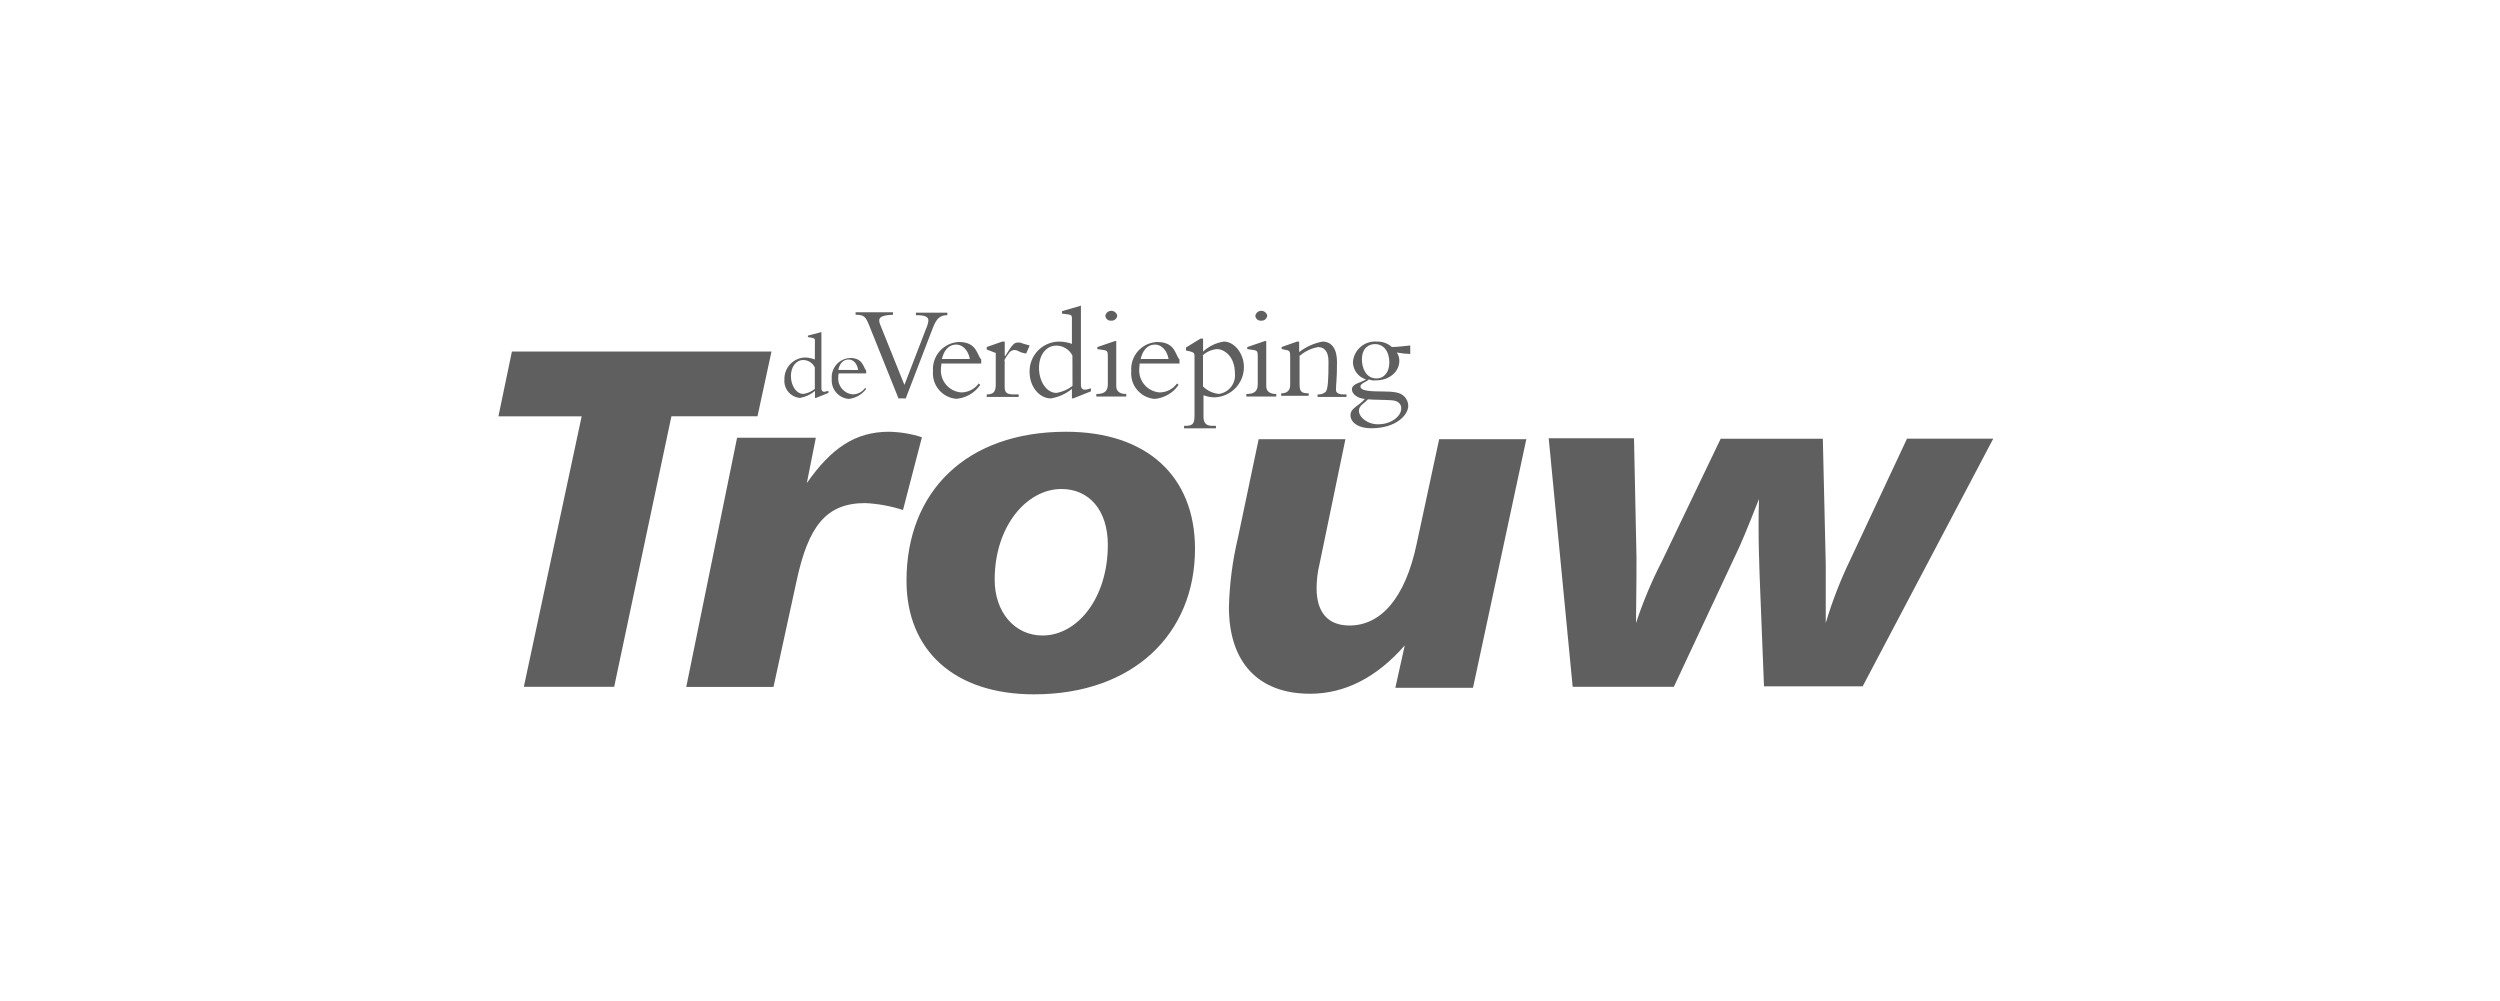
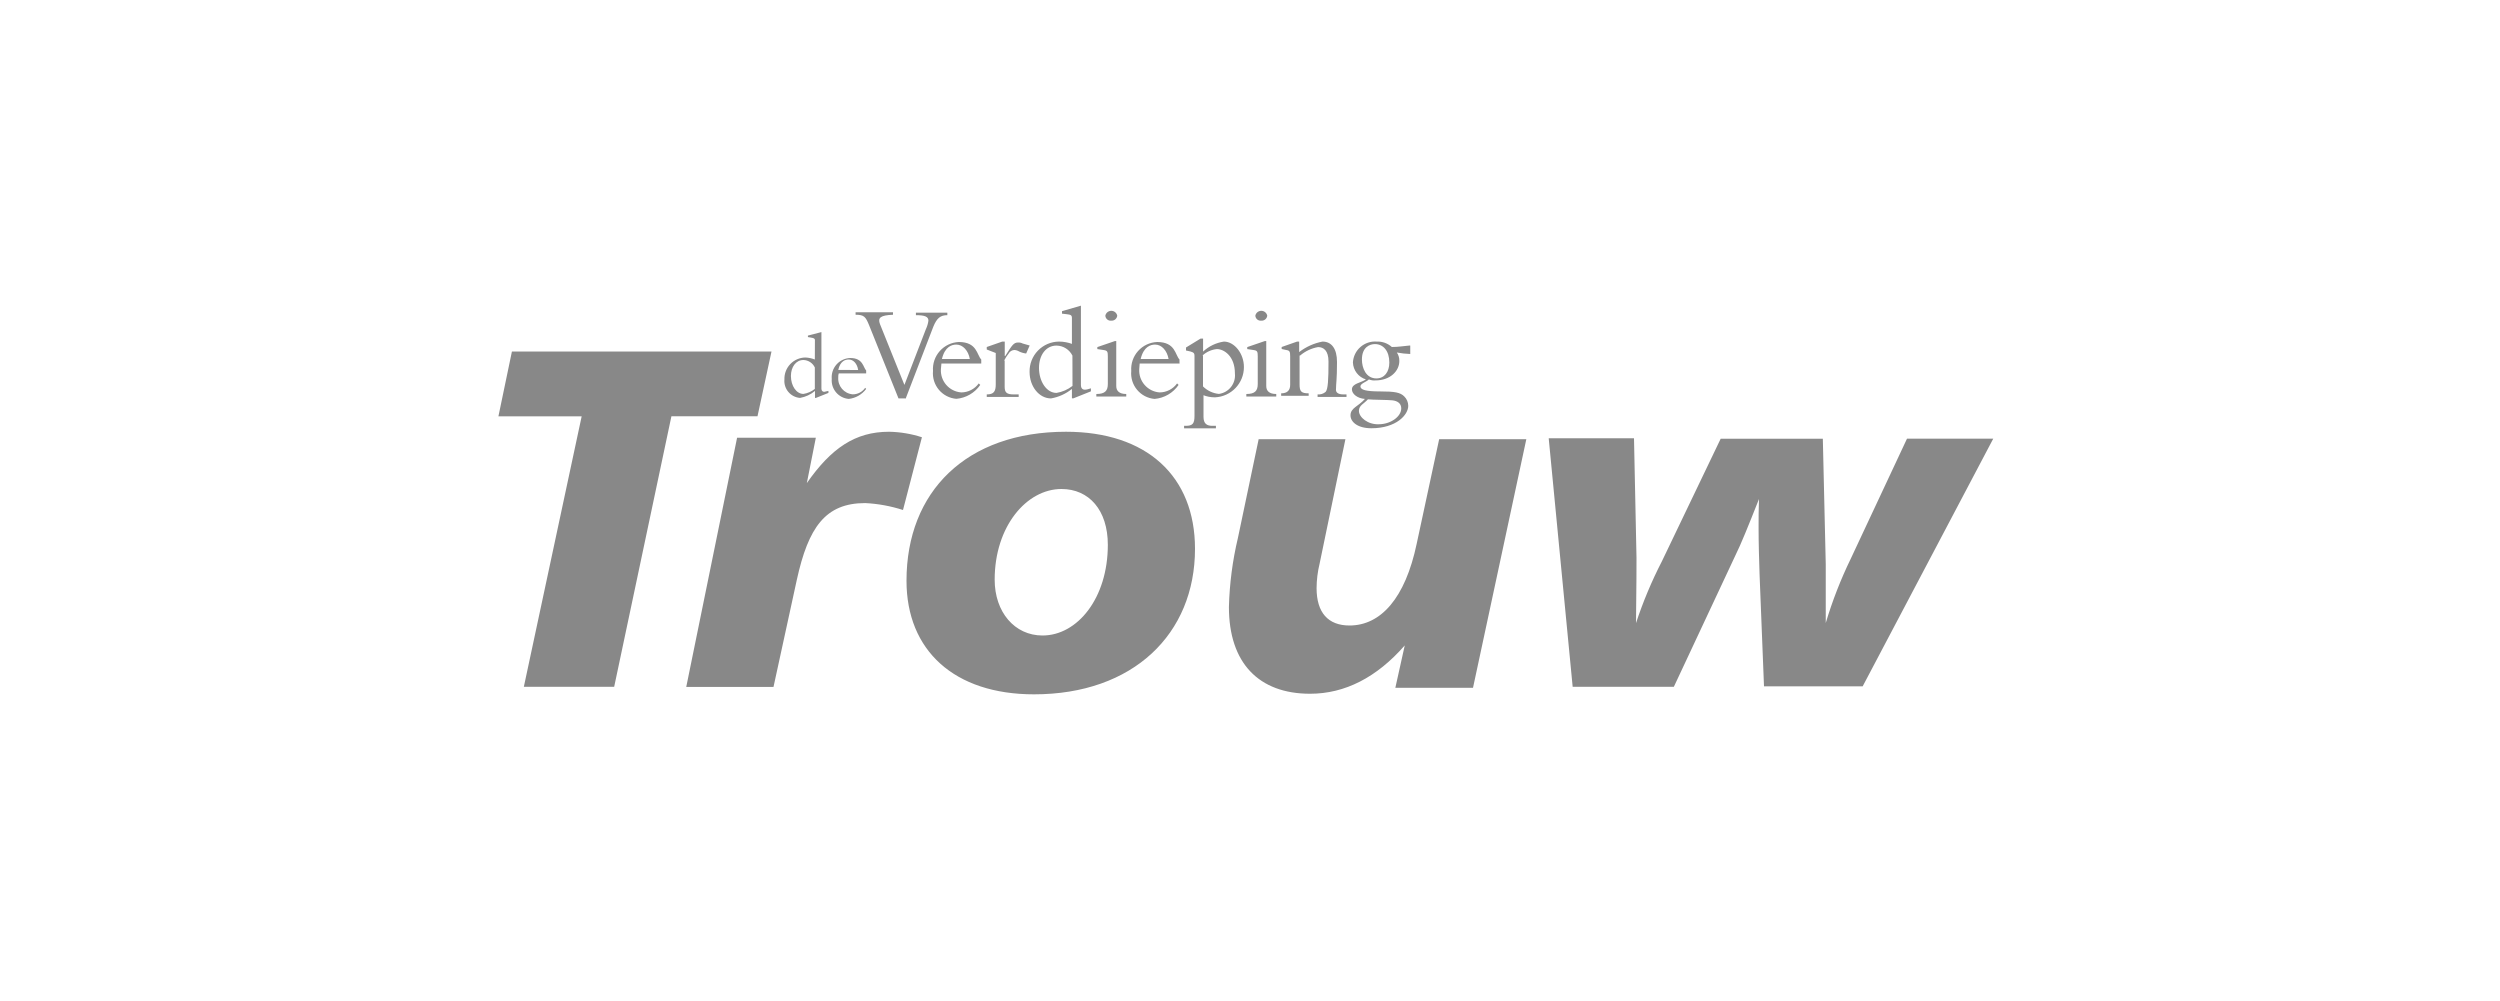
<svg xmlns="http://www.w3.org/2000/svg" viewBox="0 0 300 120">
-   <path fill="#5f5f5f" d="M61.43 42.18l-1.62 7.78h9.99l-6.94 32.46H73.7l6.87-32.47H90.9l1.68-7.77zm49.2 10.29a13.64 13.64 0 0 0-3.94-.66c-4.07 0-6.94 1.97-9.87 6.16l1.08-5.44h-9.45l-6.1 29.9h10.47l2.8-12.86c1.38-6.28 3.42-9.2 8.2-9.2a17.6 17.6 0 0 1 4.54.83zm17.29-.66c-11.96 0-19.14 7.17-19.14 17.88 0 8.37 5.74 13.63 15.3 13.63 11.9 0 19.32-7.24 19.32-17.46 0-8.73-5.8-14.05-15.48-14.05zm5.02 13.57c0 6.4-3.65 10.88-7.84 10.88-3.34 0-5.74-2.8-5.74-6.7 0-6.4 3.83-10.88 8.02-10.88 3.29 0 5.56 2.52 5.56 6.7zm18.11-12.73l-2.5 11.9a40.23 40.23 0 0 0-1.08 8.3c0 6.7 3.58 10.4 9.74 10.4 4.19 0 8.01-1.97 11.36-5.8l-1.13 5.09h9.32l6.4-29.84H172.7L170 65.26c-1.37 6.52-4.3 9.8-8.06 9.8-2.57 0-3.95-1.55-3.95-4.48a12.67 12.67 0 0 1 .36-2.93l3.1-14.95h-10.4v-.06zm34.8 0l2.87 29.77h12.14l7.42-15.84c.6-1.2 1.5-3.41 2.8-6.7-.05 1.13-.05 2.33-.05 3.46 0 1.92.06 3.77.12 5.63l.53 13.39h11.84l15.67-29.72h-10.35l-6.75 14.41a50.86 50.86 0 0 0-3 7.71v-7.05l-.35-15.06h-12.26l-7.05 14.7a51.24 51.24 0 0 0-3.11 7.42c.06-4.55.06-7.12.06-7.83l-.3-14.35h-10.23zM163.07 49.3c0-.66.6-.84 1.08-1.38.48.06 2.51.06 2.93.12.6.06 1.07.36 1.07.96 0 1.02-1.31 1.91-2.69 1.91-1.31.06-2.39-.83-2.39-1.61zm-54.4-1.44L112 39.2c.42-1.02.84-1.38 1.68-1.38v-.3h-3.77v.3c1.08 0 1.5.18 1.5.66a3.48 3.48 0 0 1-.3 1.01l-2.58 6.7-2.93-7.29c-.3-.78.06-1.07 1.56-1.13v-.3h-4.49v.3c1.02 0 1.2.23 1.62 1.25l3.53 8.79h.83zm9.08-4.36v-.36c-.54-.54-.48-2.1-2.69-2.1a3.25 3.25 0 0 0-3.1 3.48 3.07 3.07 0 0 0 2.8 3.34 3.89 3.89 0 0 0 2.87-1.67l-.18-.18a2.6 2.6 0 0 1-2.1 1.08 2.64 2.64 0 0 1-2.44-2.81c0-.24.06-.42.06-.66h4.78zm-4.72-.42c.36-1.5 1.2-1.73 1.73-1.73.78 0 1.44.72 1.62 1.73zm7.47.18a4.85 4.85 0 0 1 .54-.84.81.81 0 0 1 .66-.42 1.16 1.16 0 0 1 .6.18 2.56 2.56 0 0 0 .84.24l.42-.96-.84-.24a1.09 1.09 0 0 0-.54-.12c-.54 0-.72.3-1.55 1.62h-.06v-1.73h-.3l-1.86.65v.3l1.08.42v3.77c0 .84-.24 1.2-1.08 1.2v.3h3.83v-.3h-.6c-.84 0-1.08-.24-1.08-.9v-3.17zm8.2-1.97a4.58 4.58 0 0 0-1.62-.3 3.56 3.56 0 0 0-3.53 3.65c0 1.73 1.14 3.17 2.57 3.17a5.42 5.42 0 0 0 2.51-1.14v1.13h.18l2.1-.84v-.36l-.42.12c-.48.12-.78 0-.78-.54v-9.5l-2.27.66v.3l.53.06c.54.06.66.12.66.48v3.1zm0 5.02a4.23 4.23 0 0 1-1.92.84c-1.2 0-2.1-1.38-2.1-3 0-1.55.84-2.68 2.1-2.68a2.17 2.17 0 0 1 1.91 1.2zm5.31-5.38h-.23l-2.1.72v.24l.78.12c.42.06.48.18.48.77v3.3c0 .83-.36 1.2-1.38 1.2v.3h3.59v-.3c-.84 0-1.2-.37-1.2-.96v-5.4zm-1.37-3.05a.64.64 0 0 0 .72.6.67.67 0 0 0 .71-.6.73.73 0 0 0-1.43 0zm8.9 5.62v-.36c-.53-.54-.47-2.1-2.68-2.1a3.25 3.25 0 0 0-3.11 3.48 3.07 3.07 0 0 0 2.8 3.35 3.89 3.89 0 0 0 2.88-1.68l-.18-.18a2.6 2.6 0 0 1-2.1 1.08 2.64 2.64 0 0 1-2.44-2.81c0-.24.05-.42.05-.66h4.79zm-4.66-.42c.36-1.5 1.2-1.73 1.74-1.73.78 0 1.43.72 1.61 1.73zm7.42 4.3a3.7 3.7 0 0 0 1.5.3 3.63 3.63 0 0 0 3.47-3.64c0-1.61-1.14-3.05-2.4-3.05a4.67 4.67 0 0 0-2.5 1.2v-1.56h-.3l-1.75 1.07v.36l.54.12c.42.12.48.24.48.54v7.18c0 .96-.24 1.2-1.07 1.2h-.18v.3h3.82v-.3h-.42c-.65 0-1.07-.24-1.07-1.08v-2.64zm0-4.72a2.97 2.97 0 0 1 1.73-.77c.84 0 2.16.83 2.16 2.93a2.24 2.24 0 0 1-1.92 2.45 3.13 3.13 0 0 1-1.91-.9v-3.7zm7.71-1.73h-.24l-2.1.72v.24l.79.12c.41.06.47.18.47.77v3.3c0 .83-.35 1.2-1.37 1.2v.3h3.59v-.3c-.84 0-1.2-.37-1.2-.96v-5.4zm-1.37-3.05a.64.64 0 0 0 .71.6.67.67 0 0 0 .72-.6.73.73 0 0 0-1.43 0zm5.38 4.78a4.53 4.53 0 0 1 2.15-1.01c.66 0 1.25.42 1.25 1.73 0 2.15-.06 3.35-.35 3.65a1.3 1.3 0 0 1-.96.3v.3h3.47v-.3h-.36c-.66 0-.96-.24-.9-.66 0-.66.12-1.08.12-3.23 0-1.61-.66-2.45-1.74-2.45a6.58 6.58 0 0 0-2.8 1.26v-1.26h-.25l-1.85.65v.24l.54.12c.42.06.48.18.48.78v3.4c0 .67-.36 1.02-1.08 1.02v.3h3.3v-.3c-.9 0-1.09-.23-1.09-1.07v-3.47zm13.15-1.2c-.72.06-1.37.18-2.15.18a2.54 2.54 0 0 0-1.8-.65 2.66 2.66 0 0 0-2.87 2.5 2.21 2.21 0 0 0 1.56 2.04c-.6.42-1.68.48-1.68 1.2 0 .54.66 1.08 1.56 1.14-.78.9-1.73 1.07-1.73 1.97 0 .78.83 1.55 2.5 1.55 3 0 4.43-1.61 4.43-2.69a1.59 1.59 0 0 0-.48-1.13c-.48-.48-1.13-.6-2.93-.6-1.61 0-2.33-.18-2.33-.6 0-.36.72-.54 1.02-.84a1.65 1.65 0 0 0 .78.12c1.79 0 2.87-1.14 2.87-2.33a1.7 1.7 0 0 0-.3-1.02 10.86 10.86 0 0 0 1.61.18v-1.01zm-2.45 2.04c0 1.14-.6 1.91-1.55 1.91-1.26 0-1.74-1.25-1.74-2.27 0-1.5.96-1.85 1.56-1.85 1.01 0 1.73.83 1.73 2.21zm-68.94-.36a3.49 3.49 0 0 0-1.13-.24 2.55 2.55 0 0 0-2.52 2.63A2.04 2.04 0 0 0 96 47.75a3.8 3.8 0 0 0 1.8-.84v.84h.11l1.5-.6v-.24l-.3.06c-.3.12-.54 0-.54-.36v-6.76l-1.62.42v.18l.36.06c.36.06.48.12.48.3zm0 3.53a2.9 2.9 0 0 1-1.37.6c-.84 0-1.5-.96-1.5-2.15 0-1.08.6-1.92 1.5-1.92a1.56 1.56 0 0 1 1.37.9zm6.16-1.98v-.23c-.36-.36-.36-1.5-1.91-1.5a2.31 2.31 0 0 0-2.22 2.51 2.23 2.23 0 0 0 2.04 2.4 3.02 3.02 0 0 0 2.09-1.2l-.12-.13a1.8 1.8 0 0 1-1.5.78 1.9 1.9 0 0 1-1.73-2.03 1.31 1.31 0 0 1 .06-.48h3.29zm-3.35-.3c.24-1.07.84-1.25 1.26-1.25.54 0 1.01.48 1.13 1.26z" />
+   <path fill="#888888" d="M61.43 42.18l-1.62 7.78h9.99l-6.94 32.46H73.7l6.87-32.47H90.9l1.68-7.77zm49.2 10.29a13.64 13.64 0 0 0-3.94-.66c-4.07 0-6.94 1.97-9.87 6.16l1.08-5.44h-9.45l-6.1 29.9h10.47l2.8-12.86c1.38-6.28 3.42-9.2 8.2-9.2a17.6 17.6 0 0 1 4.54.83zm17.29-.66c-11.96 0-19.14 7.17-19.14 17.88 0 8.37 5.74 13.63 15.3 13.63 11.9 0 19.32-7.24 19.32-17.46 0-8.73-5.8-14.05-15.48-14.05zm5.02 13.57c0 6.4-3.65 10.88-7.84 10.88-3.34 0-5.74-2.8-5.74-6.7 0-6.4 3.83-10.88 8.02-10.88 3.29 0 5.56 2.52 5.56 6.7zm18.11-12.73l-2.5 11.9a40.23 40.23 0 0 0-1.08 8.3c0 6.7 3.58 10.4 9.74 10.4 4.19 0 8.01-1.97 11.36-5.8l-1.13 5.09h9.32l6.4-29.84H172.7L170 65.26c-1.37 6.52-4.3 9.8-8.06 9.8-2.57 0-3.95-1.55-3.95-4.48a12.67 12.67 0 0 1 .36-2.93l3.1-14.95h-10.4v-.06zm34.8 0l2.87 29.77h12.14l7.42-15.84c.6-1.2 1.5-3.41 2.8-6.7-.05 1.13-.05 2.33-.05 3.46 0 1.92.06 3.77.12 5.63l.53 13.39h11.84l15.67-29.72h-10.35l-6.75 14.41a50.86 50.86 0 0 0-3 7.71v-7.05l-.35-15.06h-12.26l-7.05 14.7a51.24 51.24 0 0 0-3.11 7.42c.06-4.55.06-7.12.06-7.83l-.3-14.35h-10.23zM163.07 49.3c0-.66.6-.84 1.08-1.38.48.06 2.51.06 2.93.12.6.06 1.07.36 1.07.96 0 1.02-1.31 1.91-2.69 1.91-1.31.06-2.39-.83-2.39-1.61zm-54.4-1.44L112 39.2c.42-1.02.84-1.38 1.68-1.38v-.3h-3.77v.3c1.08 0 1.5.18 1.5.66a3.48 3.48 0 0 1-.3 1.01l-2.58 6.7-2.93-7.29c-.3-.78.06-1.07 1.56-1.13v-.3h-4.49v.3c1.02 0 1.2.23 1.62 1.25l3.53 8.79h.83zm9.08-4.36v-.36c-.54-.54-.48-2.1-2.69-2.1a3.25 3.25 0 0 0-3.1 3.48 3.07 3.07 0 0 0 2.8 3.34 3.89 3.89 0 0 0 2.87-1.67l-.18-.18a2.6 2.6 0 0 1-2.1 1.08 2.64 2.64 0 0 1-2.44-2.81c0-.24.06-.42.06-.66h4.78zm-4.72-.42c.36-1.5 1.2-1.73 1.73-1.73.78 0 1.44.72 1.62 1.73zm7.47.18a4.85 4.85 0 0 1 .54-.84.81.81 0 0 1 .66-.42 1.16 1.16 0 0 1 .6.18 2.56 2.56 0 0 0 .84.24l.42-.96-.84-.24a1.09 1.09 0 0 0-.54-.12c-.54 0-.72.3-1.55 1.62h-.06v-1.73h-.3l-1.86.65v.3l1.08.42v3.77c0 .84-.24 1.2-1.08 1.2v.3h3.83v-.3h-.6c-.84 0-1.08-.24-1.08-.9v-3.17zm8.2-1.97a4.58 4.58 0 0 0-1.62-.3 3.56 3.56 0 0 0-3.53 3.65c0 1.73 1.14 3.17 2.57 3.17a5.42 5.42 0 0 0 2.51-1.14v1.13h.18l2.1-.84v-.36l-.42.12c-.48.12-.78 0-.78-.54v-9.5l-2.27.66v.3l.53.06c.54.06.66.12.66.48v3.1zm0 5.02a4.23 4.23 0 0 1-1.92.84c-1.2 0-2.1-1.38-2.1-3 0-1.55.84-2.68 2.1-2.68a2.17 2.17 0 0 1 1.91 1.2zm5.31-5.38h-.23l-2.1.72v.24l.78.12c.42.06.48.18.48.77v3.3c0 .83-.36 1.2-1.38 1.2v.3h3.59v-.3c-.84 0-1.2-.37-1.2-.96v-5.4zm-1.37-3.05a.64.64 0 0 0 .72.6.67.67 0 0 0 .71-.6.73.73 0 0 0-1.43 0zm8.9 5.62v-.36c-.53-.54-.47-2.1-2.68-2.1a3.25 3.25 0 0 0-3.11 3.48 3.07 3.07 0 0 0 2.8 3.35 3.89 3.89 0 0 0 2.88-1.68l-.18-.18a2.6 2.6 0 0 1-2.1 1.08 2.64 2.64 0 0 1-2.44-2.81c0-.24.05-.42.05-.66h4.79zm-4.66-.42c.36-1.5 1.2-1.73 1.74-1.73.78 0 1.43.72 1.61 1.73zm7.42 4.3a3.7 3.7 0 0 0 1.5.3 3.63 3.63 0 0 0 3.47-3.64c0-1.61-1.14-3.05-2.4-3.05a4.67 4.67 0 0 0-2.5 1.2v-1.56h-.3l-1.75 1.07v.36l.54.12c.42.12.48.24.48.54v7.18c0 .96-.24 1.2-1.07 1.2h-.18v.3h3.82v-.3h-.42c-.65 0-1.07-.24-1.07-1.08v-2.64zm0-4.72a2.97 2.97 0 0 1 1.73-.77c.84 0 2.16.83 2.16 2.93a2.24 2.24 0 0 1-1.92 2.45 3.13 3.13 0 0 1-1.91-.9v-3.7zm7.71-1.73h-.24l-2.1.72v.24l.79.12c.41.06.47.18.47.77v3.3c0 .83-.35 1.2-1.37 1.2v.3h3.59v-.3c-.84 0-1.2-.37-1.2-.96v-5.4zm-1.37-3.05a.64.64 0 0 0 .71.6.67.67 0 0 0 .72-.6.73.73 0 0 0-1.43 0zm5.38 4.78a4.53 4.53 0 0 1 2.15-1.01c.66 0 1.25.42 1.25 1.73 0 2.15-.06 3.35-.35 3.65a1.3 1.3 0 0 1-.96.3v.3h3.47v-.3h-.36c-.66 0-.96-.24-.9-.66 0-.66.12-1.08.12-3.23 0-1.61-.66-2.45-1.74-2.45a6.58 6.58 0 0 0-2.8 1.26v-1.26h-.25l-1.85.65v.24l.54.12c.42.06.48.18.48.78v3.4c0 .67-.36 1.02-1.08 1.02v.3h3.3v-.3c-.9 0-1.09-.23-1.09-1.07v-3.47zm13.15-1.2c-.72.06-1.37.18-2.15.18a2.54 2.54 0 0 0-1.8-.65 2.66 2.66 0 0 0-2.87 2.5 2.21 2.21 0 0 0 1.56 2.04c-.6.42-1.68.48-1.68 1.2 0 .54.66 1.08 1.56 1.14-.78.9-1.73 1.07-1.73 1.97 0 .78.83 1.55 2.5 1.55 3 0 4.43-1.61 4.43-2.69a1.59 1.59 0 0 0-.48-1.13c-.48-.48-1.13-.6-2.93-.6-1.61 0-2.33-.18-2.33-.6 0-.36.72-.54 1.02-.84a1.65 1.65 0 0 0 .78.12c1.79 0 2.87-1.14 2.87-2.33a1.7 1.7 0 0 0-.3-1.02 10.86 10.86 0 0 0 1.61.18v-1.01zm-2.45 2.04c0 1.14-.6 1.91-1.55 1.91-1.26 0-1.74-1.25-1.74-2.27 0-1.5.96-1.85 1.56-1.85 1.01 0 1.73.83 1.73 2.21zm-68.94-.36a3.49 3.49 0 0 0-1.13-.24 2.55 2.55 0 0 0-2.52 2.63A2.04 2.04 0 0 0 96 47.75a3.8 3.8 0 0 0 1.8-.84v.84h.11l1.5-.6v-.24l-.3.06c-.3.12-.54 0-.54-.36v-6.76l-1.62.42v.18l.36.06c.36.06.48.12.48.3zm0 3.53a2.9 2.9 0 0 1-1.37.6c-.84 0-1.5-.96-1.5-2.15 0-1.08.6-1.92 1.5-1.92a1.56 1.56 0 0 1 1.37.9zm6.16-1.98v-.23c-.36-.36-.36-1.5-1.91-1.5a2.31 2.31 0 0 0-2.22 2.51 2.23 2.23 0 0 0 2.04 2.4 3.02 3.02 0 0 0 2.09-1.2l-.12-.13a1.8 1.8 0 0 1-1.5.78 1.9 1.9 0 0 1-1.73-2.03 1.31 1.31 0 0 1 .06-.48h3.29zm-3.35-.3c.24-1.07.84-1.25 1.26-1.25.54 0 1.01.48 1.13 1.26z" />
</svg>
